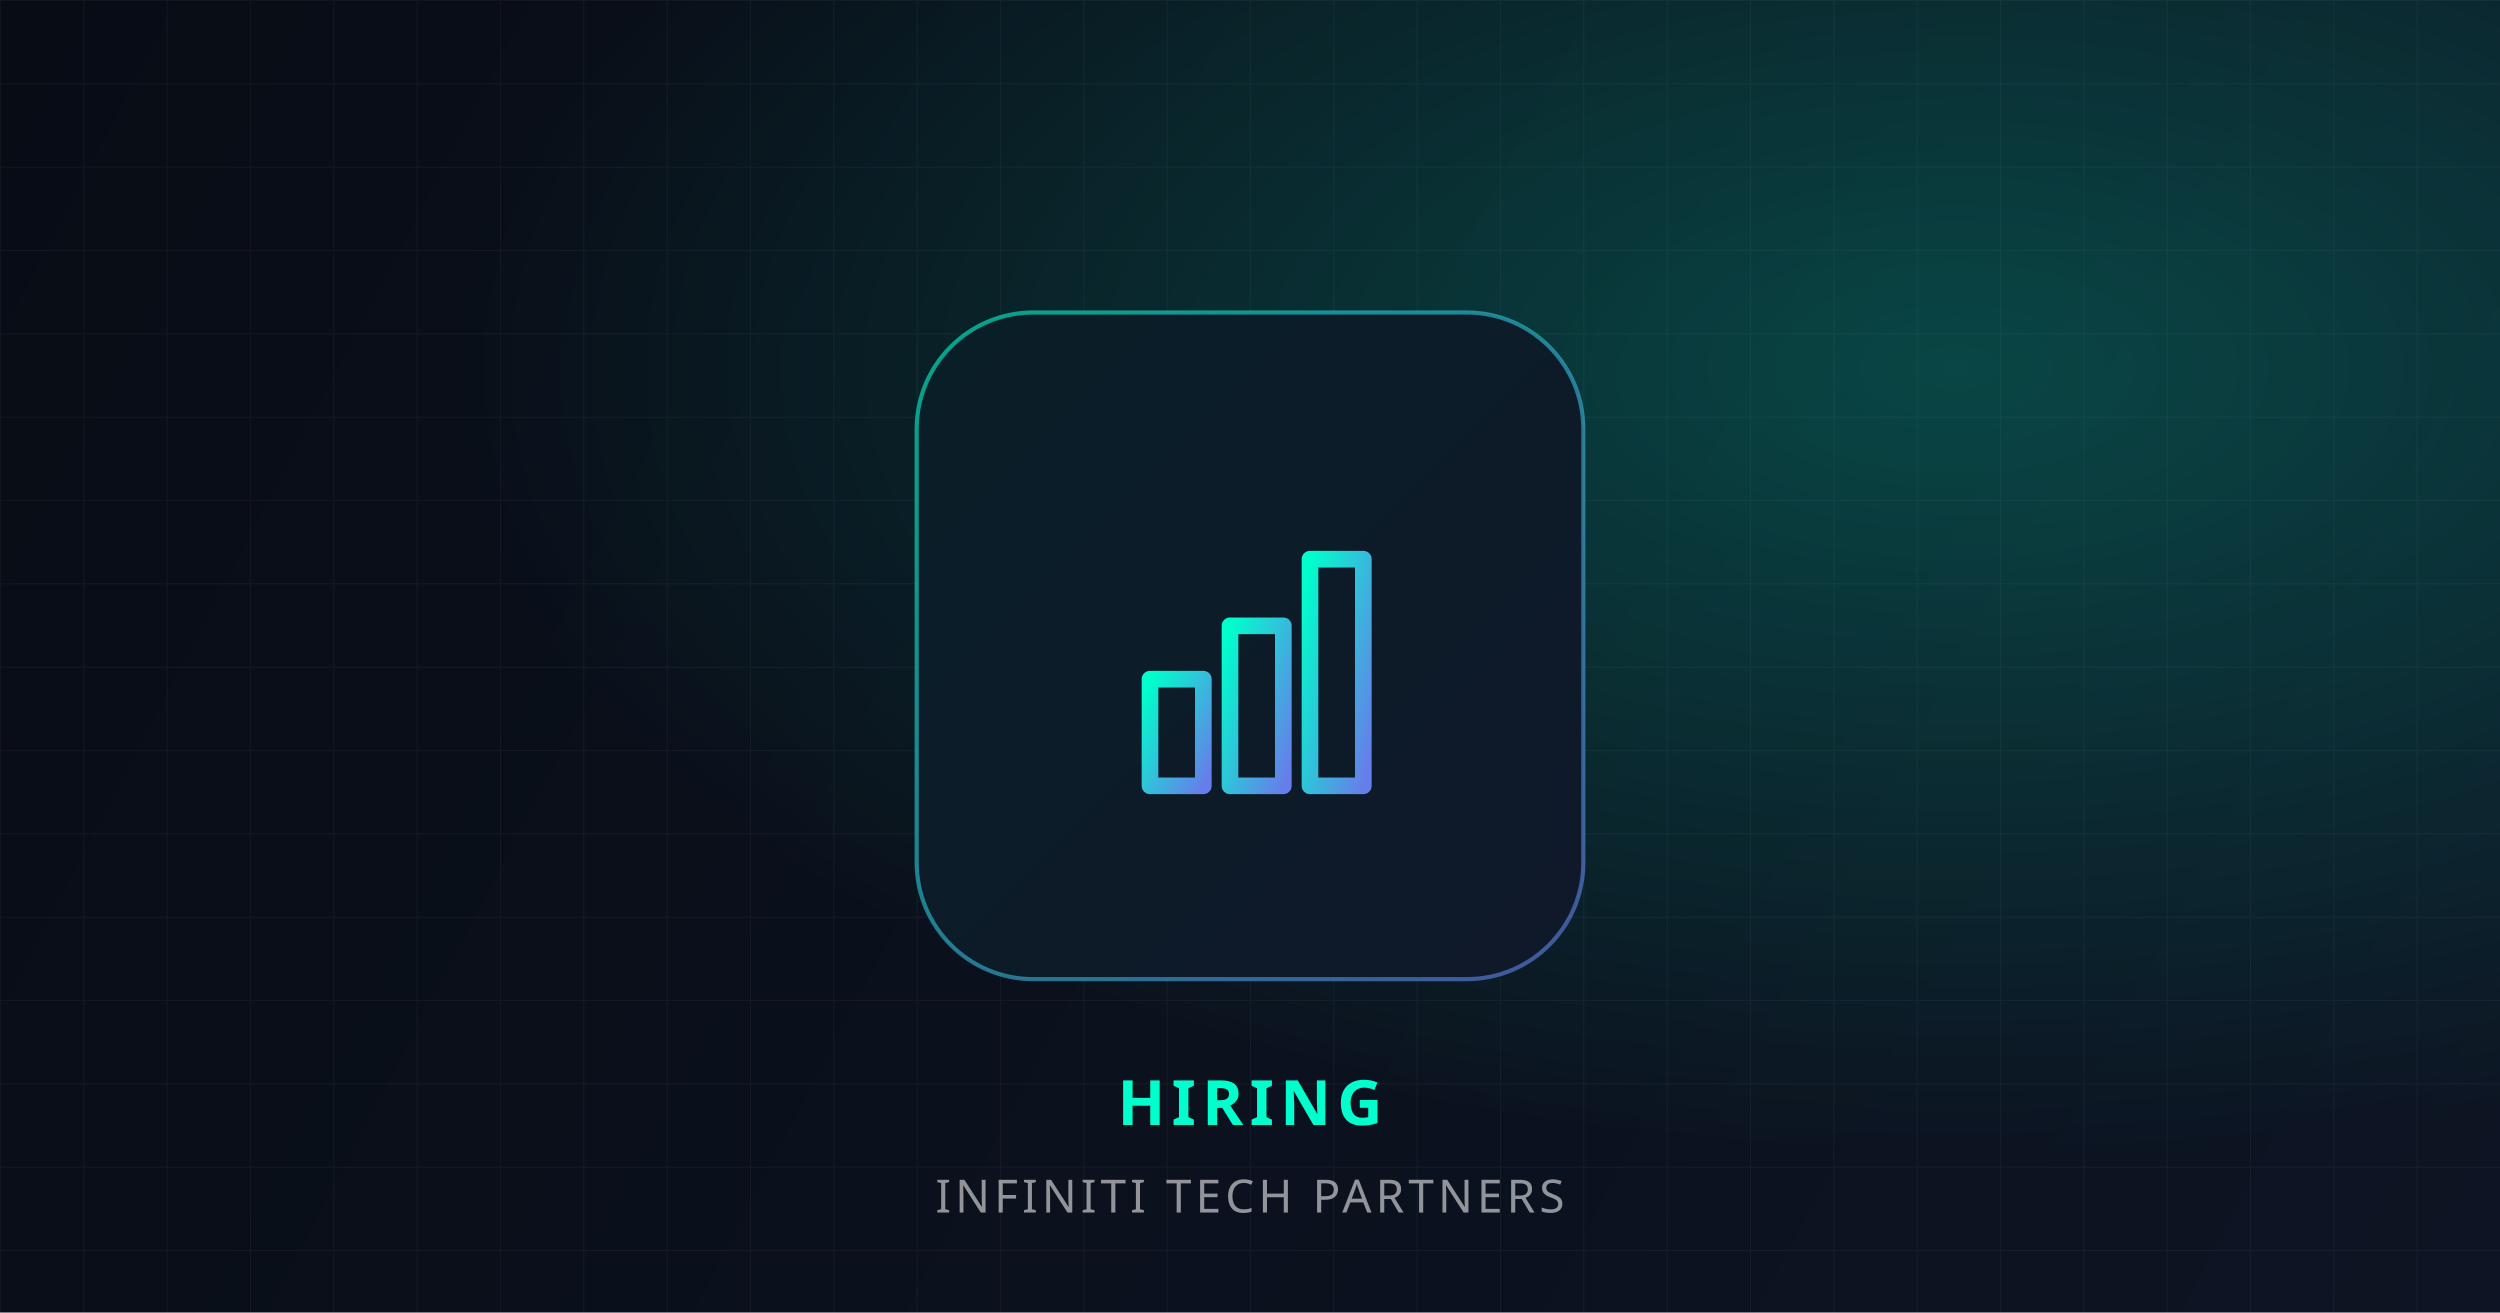
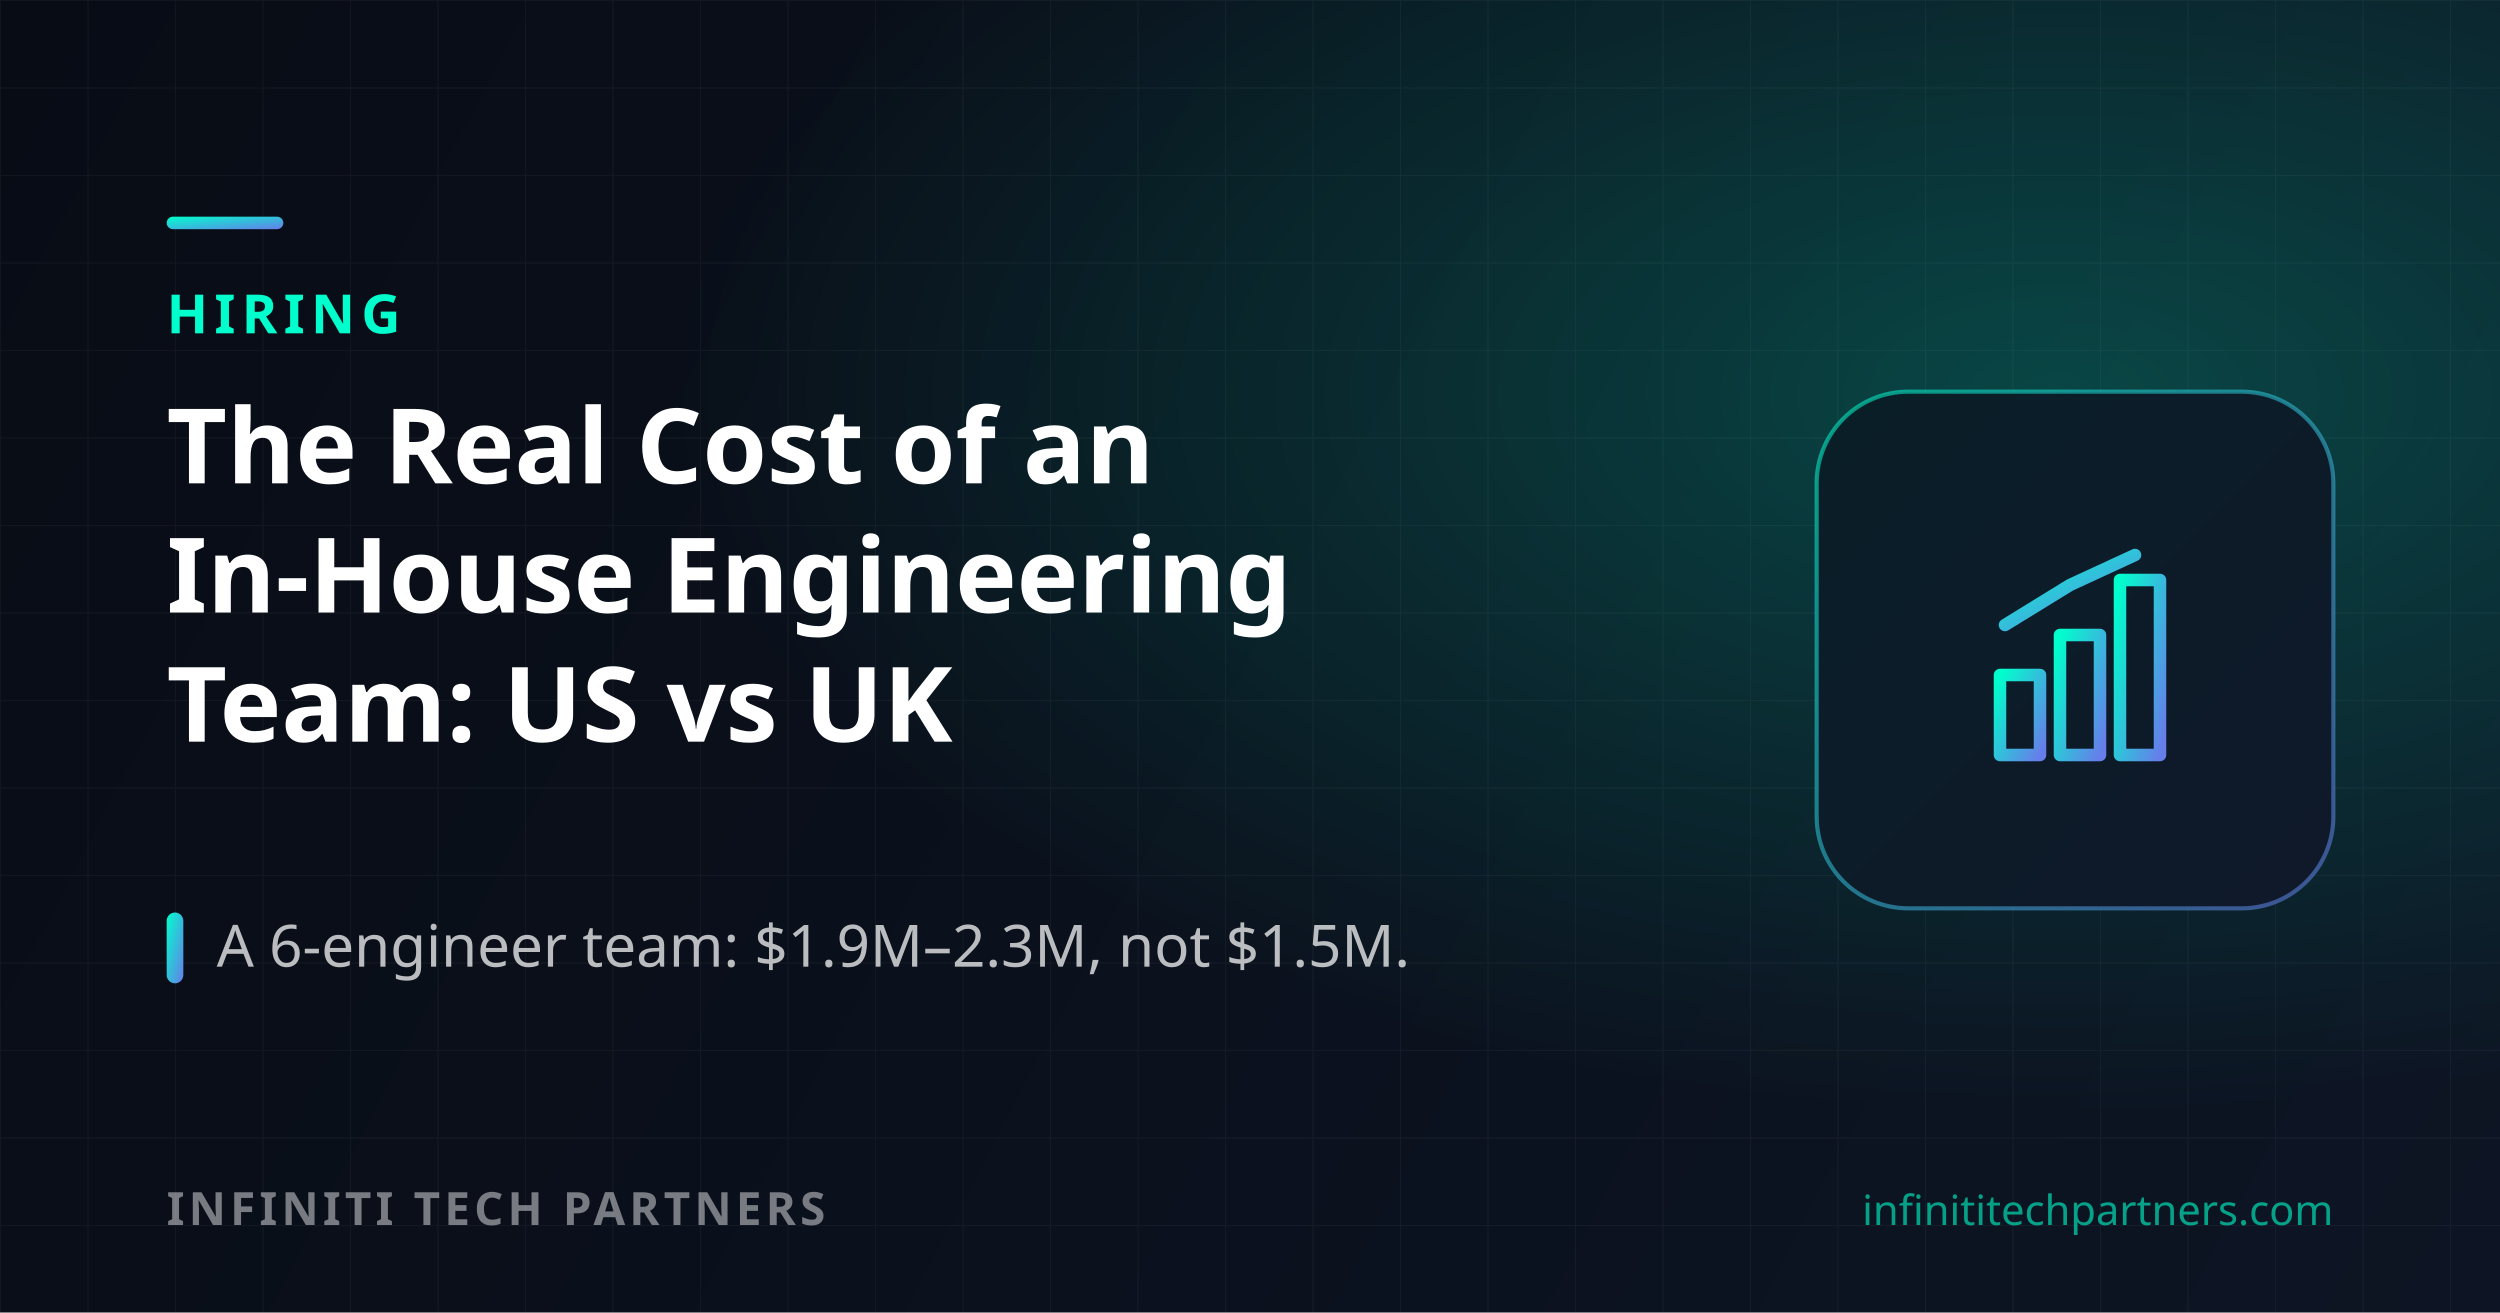
<svg xmlns="http://www.w3.org/2000/svg" width="1200" height="630" viewBox="0 0 1200 630" fill="none">
  <defs>
    <linearGradient id="bg" x1="0" y1="0" x2="1200" y2="630" gradientUnits="userSpaceOnUse">
      <stop stop-color="#080c15" />
      <stop offset="1" stop-color="#0d1524" />
    </linearGradient>
-     <linearGradient id="accent" x1="0" y1="0" x2="1" y2="1">
+     <linearGradient id="acc" x1="0" y1="0" x2="1" y2="1">
      <stop stop-color="#00ffcc" />
      <stop offset="1" stop-color="#667eea" />
    </linearGradient>
-     <radialGradient id="glow" cx="0.78" cy="0.28" r="0.6">
+     <radialGradient id="glow" cx="0.82" cy="0.30" r="0.55">
      <stop stop-color="#00ffcc" stop-opacity="0.22" />
      <stop offset="1" stop-color="#00ffcc" stop-opacity="0" />
    </radialGradient>
-     <pattern id="grid" width="40" height="40" patternUnits="userSpaceOnUse">
-       <path d="M40 0H0V40" fill="none" stroke="#ffffff" stroke-opacity="0.04" stroke-width="1" />
+     <pattern id="grid" width="42" height="42" patternUnits="userSpaceOnUse">
+       <path d="M42 0H0V42" fill="none" stroke="#ffffff" stroke-opacity="0.04" />
    </pattern>
  </defs>
  <rect width="1200" height="630" fill="url(#bg)" />
  <rect width="1200" height="630" fill="url(#grid)" />
  <rect width="1200" height="630" fill="url(#glow)" />
-   <g transform="translate(440 150)">
-     <rect x="0" y="0" width="320" height="320" rx="56" fill="#0b1320" stroke="url(#accent)" stroke-width="2" stroke-opacity="0.6" />
-     <rect x="0" y="0" width="320" height="320" rx="56" fill="url(#accent)" fill-opacity="0.05" />
-     <g transform="translate(80 80) scale(1.6)" stroke="url(#accent)" stroke-width="5" stroke-linecap="round" stroke-linejoin="round" fill="none">
+   <g transform="translate(872 188)">
+     <rect x="0" y="0" width="248" height="248" rx="44" fill="#0b1320" stroke="url(#acc)" stroke-width="2" stroke-opacity="0.55" />
+     <rect x="0" y="0" width="248" height="248" rx="44" fill="url(#acc)" fill-opacity="0.05" />
+     <g transform="translate(64 64) scale(1.2)" stroke="url(#acc)" stroke-width="5" stroke-linecap="round" stroke-linejoin="round" fill="none">
      <path d="M12 92 H92" />
      <rect x="20" y="60" width="16" height="32" />
      <rect x="44" y="44" width="16" height="48" />
-       <rect x="68" y="24" width="16" height="68" />
+       <rect x="68" y="22" width="16" height="70" />
+       <path d="M22 40 L48 24 L74 12" />
    </g>
  </g>
-   <g transform="translate(600 540)" text-anchor="middle" font-family="'Space Grotesk','Segoe UI',sans-serif">
-     <text fill="#00ffcc" font-size="30" font-weight="700" letter-spacing="3">HIRING</text>
-     <text y="42" fill="#ffffff" fill-opacity="0.55" font-size="22" font-weight="500" letter-spacing="2">INFINITI TECH PARTNERS</text>
-   </g>
+   <rect x="80" y="104" width="56" height="6" rx="3" fill="url(#acc)" />
+   <text x="80" y="160" fill="#00ffcc" font-size="26" font-weight="700" letter-spacing="3" font-family="Space Grotesk, Segoe UI, sans-serif">HIRING</text>
+   <text x="80" y="232" fill="#ffffff" font-size="50" font-weight="700" font-family="Space Grotesk, Segoe UI, sans-serif">The Real Cost of an</text>
+   <text x="80" y="294" fill="#ffffff" font-size="50" font-weight="700" font-family="Space Grotesk, Segoe UI, sans-serif">In-House Engineering</text>
+   <text x="80" y="356" fill="#ffffff" font-size="50" font-weight="700" font-family="Space Grotesk, Segoe UI, sans-serif">Team: US vs UK</text>
+   <rect x="80" y="438" width="8" height="34" rx="4" fill="url(#acc)" />
+   <text x="104" y="464" fill="#ffffff" fill-opacity="0.72" font-size="28" font-weight="500" font-family="Space Grotesk, Segoe UI, sans-serif">A 6-engineer team: $1.9M–2.3M, not $1.5M.</text>
+   <text x="80" y="588" fill="#ffffff" fill-opacity="0.45" font-size="22" font-weight="600" letter-spacing="2" font-family="Space Grotesk, Segoe UI, sans-serif">INFINITI TECH PARTNERS</text>
+   <text x="1120" y="588" text-anchor="end" fill="#00ffcc" fill-opacity="0.6" font-size="20" font-weight="500" font-family="Space Grotesk, Segoe UI, sans-serif">infinititechpartners.com</text>
</svg>
